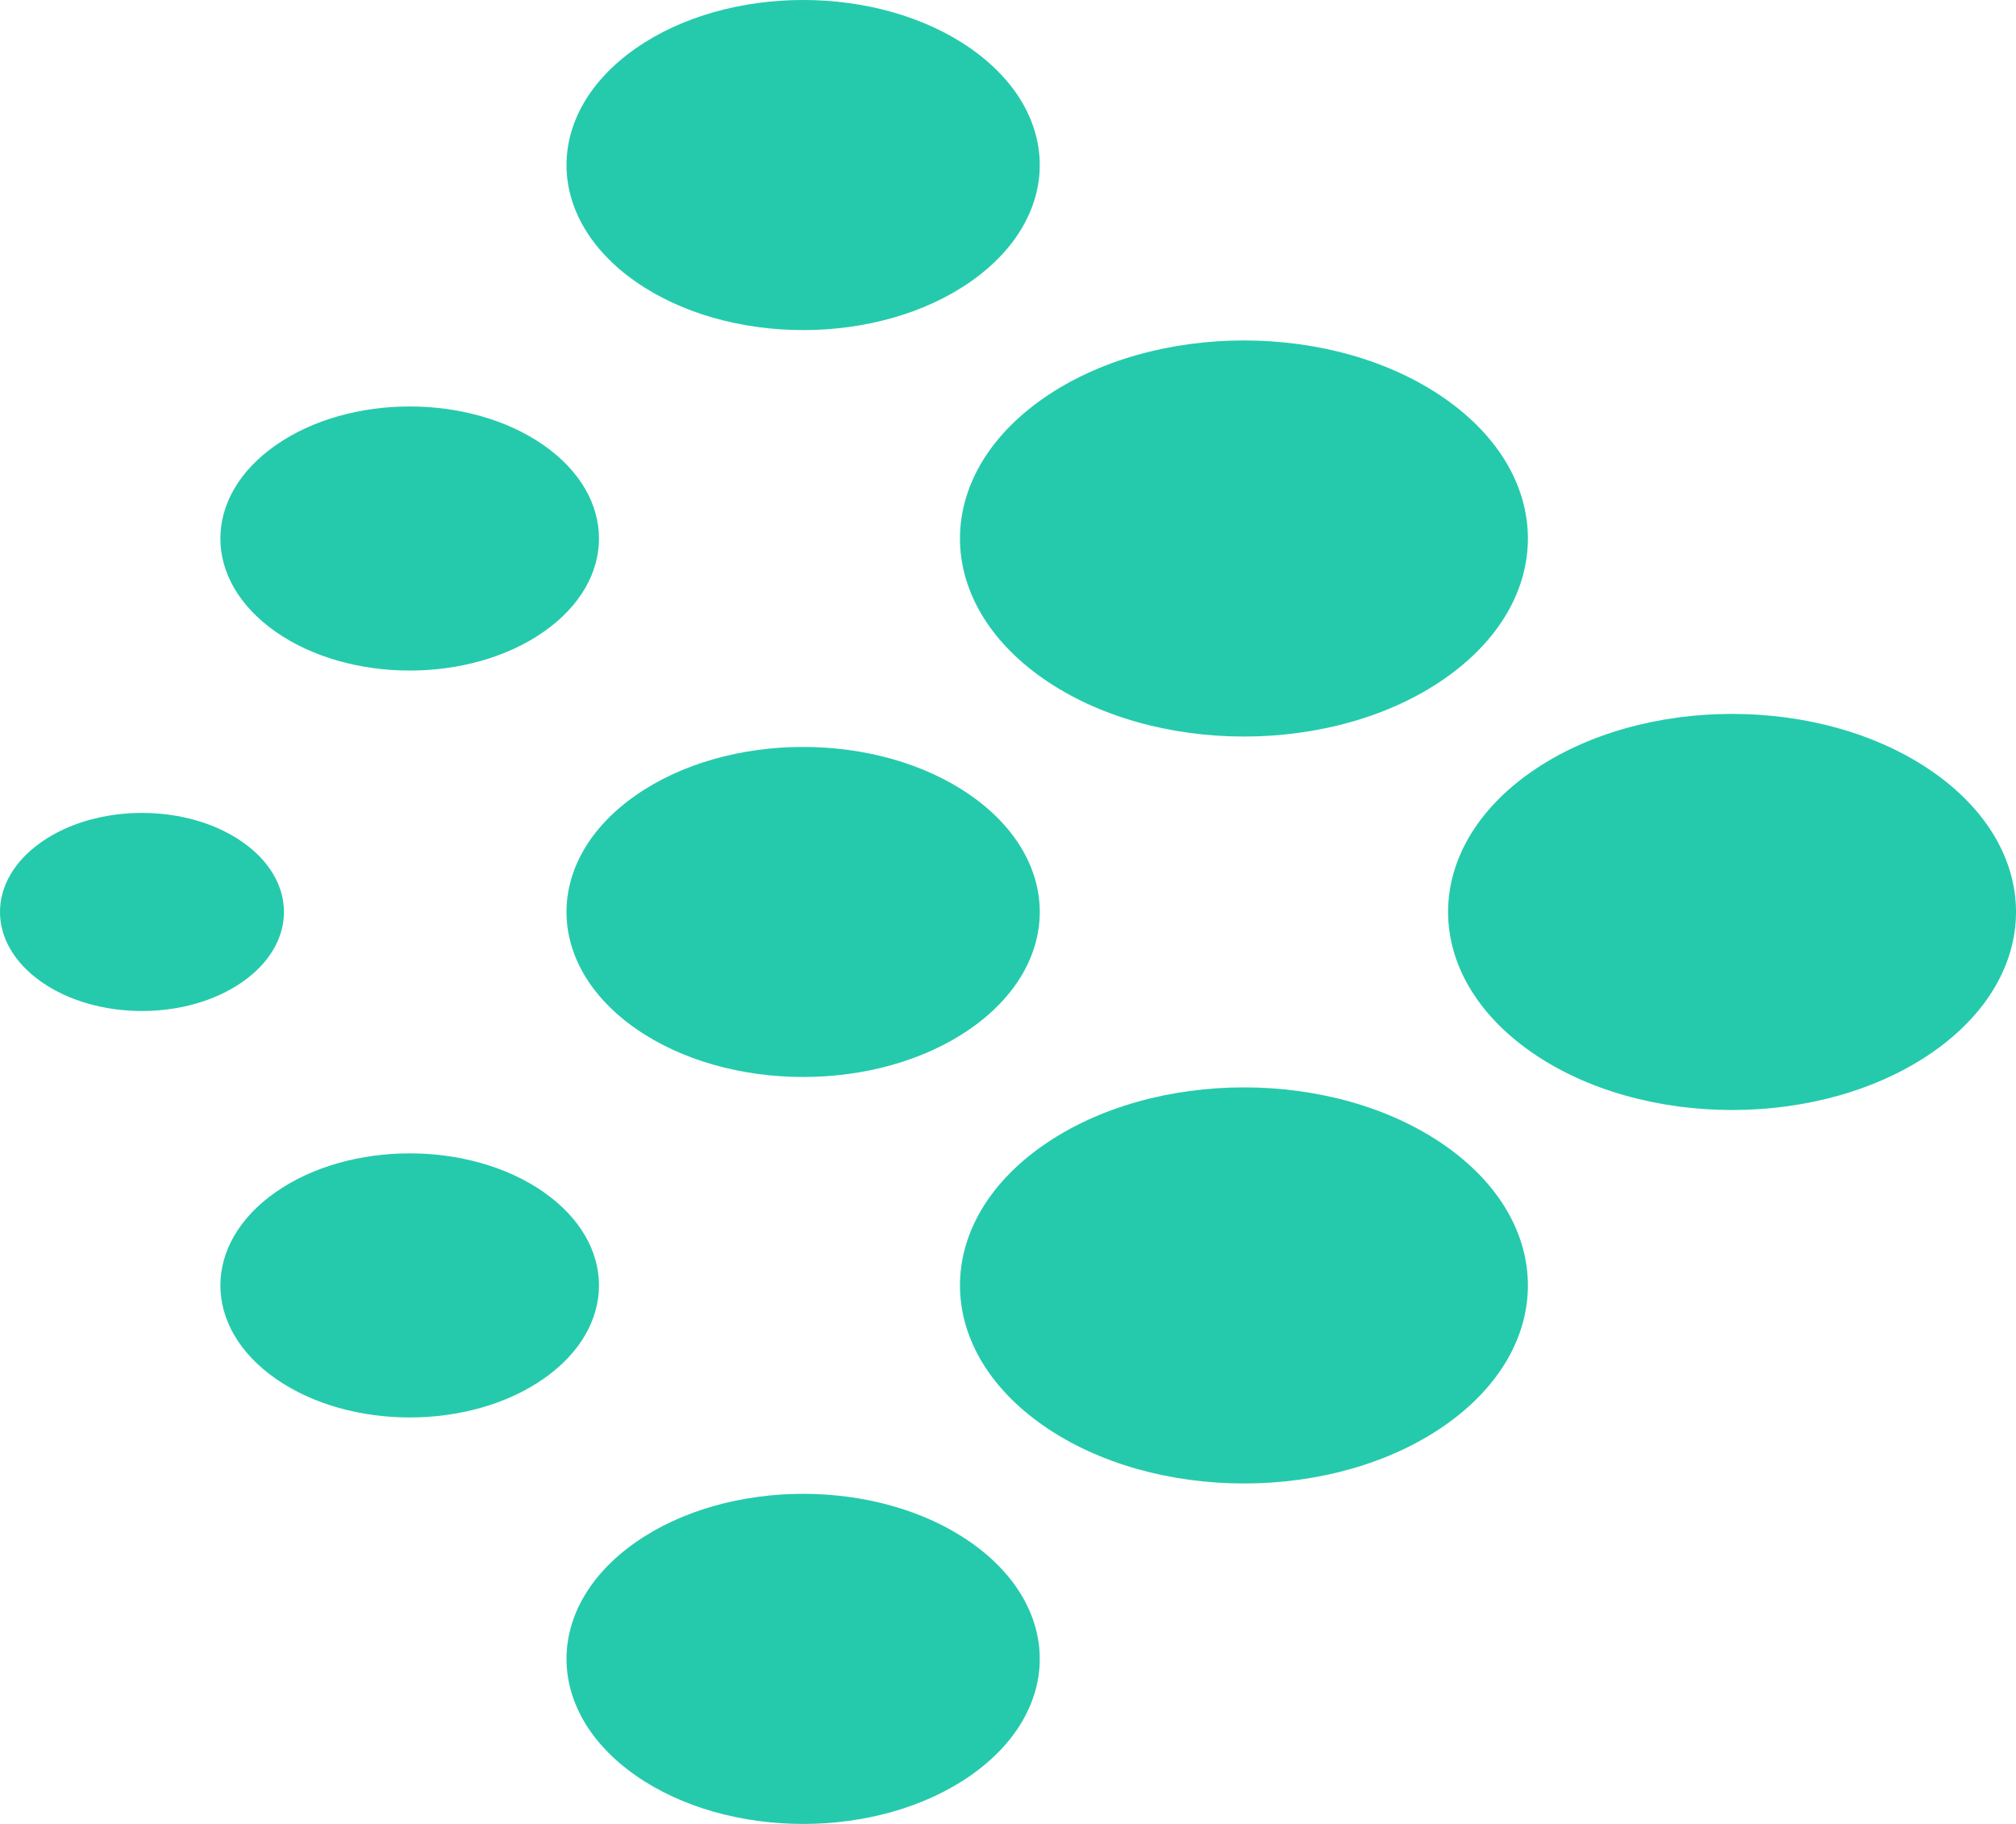
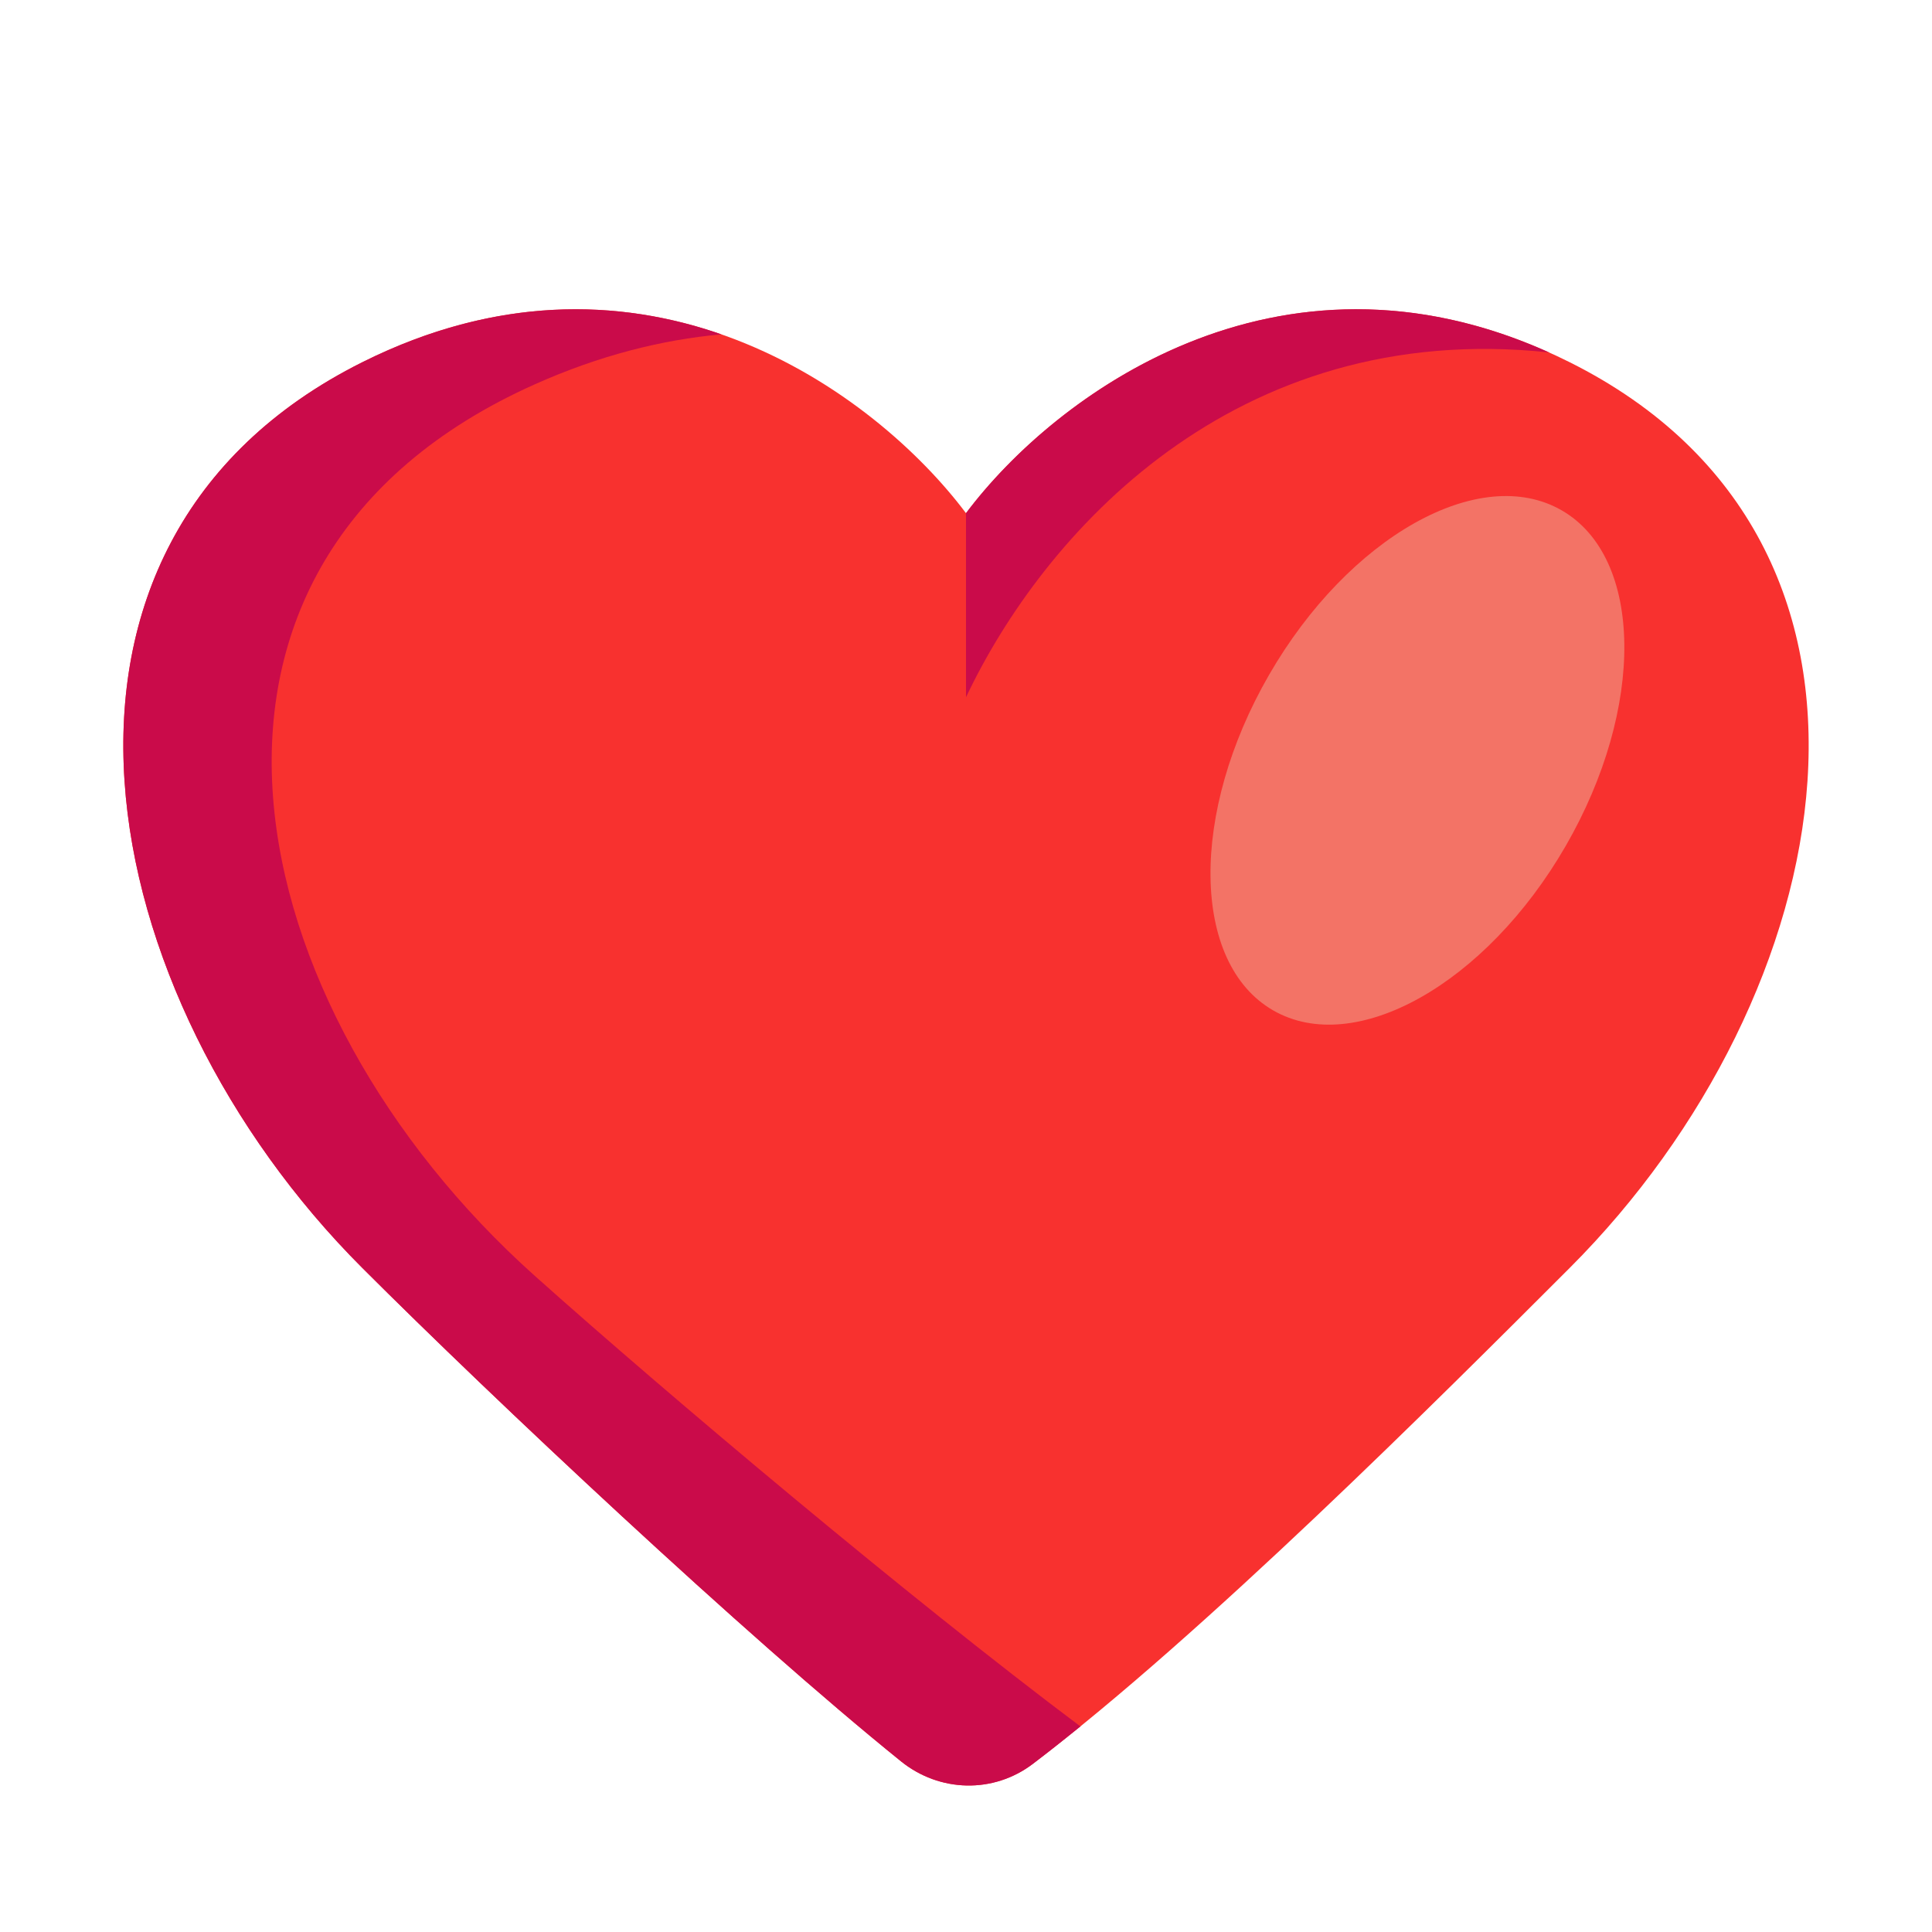
- <svg xmlns="http://www.w3.org/2000/svg" id="logo-37" width="42" height="38" viewBox="0 0 42 38" fill="none">
-   <path d="M5.747 28.726C7.287 29.8 9.784 29.8 11.324 28.726C12.864 27.652 12.864 25.91 11.324 24.835C9.784 23.761 7.287 23.761 5.747 24.835C4.206 25.91 4.206 27.652 5.747 28.726Z" class="ccustom" fill="#25CAAC" />
-   <path d="M21.732 14.137C24.043 15.748 27.788 15.748 30.098 14.137C32.409 12.526 32.409 9.913 30.098 8.302C27.788 6.69 24.043 6.69 21.732 8.302C19.422 9.913 19.422 12.526 21.732 14.137Z" class="ccustom" fill="#25CAAC" />
-   <path d="M13.246 21.431C15.172 22.774 18.293 22.774 20.218 21.431C22.143 20.089 22.143 17.911 20.218 16.569C18.293 15.226 15.172 15.226 13.246 16.569C11.321 17.911 11.321 20.089 13.246 21.431Z" class="ccustom" fill="#25CAAC" />
-   <path d="M0.866 20.459C2.021 21.265 3.894 21.265 5.049 20.459C6.205 19.653 6.205 18.347 5.049 17.541C3.894 16.735 2.021 16.735 0.866 17.541C-0.289 18.347 -0.289 19.653 0.866 20.459Z" class="ccustom" fill="#25CAAC" />
-   <path d="M13.246 5.87C15.172 7.213 18.293 7.213 20.218 5.87C22.143 4.527 22.143 2.35 20.218 1.007C18.293 -0.336 15.172 -0.336 13.246 1.007C11.321 2.35 11.321 4.527 13.246 5.87Z" class="ccustom" fill="#25CAAC" />
-   <path d="M5.747 13.165C7.287 14.239 9.784 14.239 11.324 13.165C12.864 12.09 12.864 10.348 11.324 9.274C9.784 8.2 7.287 8.2 5.747 9.274C4.206 10.348 4.206 12.09 5.747 13.165Z" class="ccustom" fill="#25CAAC" />
-   <path d="M13.246 36.993C15.172 38.336 18.293 38.336 20.218 36.993C22.143 35.65 22.143 33.473 20.218 32.13C18.293 30.787 15.172 30.787 13.246 32.13C11.321 33.473 11.321 35.65 13.246 36.993Z" class="ccustom" fill="#25CAAC" />
-   <path d="M31.901 21.918C34.211 23.529 37.957 23.529 40.267 21.918C42.578 20.306 42.578 17.694 40.267 16.082C37.957 14.471 34.211 14.471 31.901 16.082C29.591 17.694 29.591 20.306 31.901 21.918Z" class="ccustom" fill="#25CAAC" />
-   <path d="M21.732 29.698C24.043 31.31 27.788 31.31 30.098 29.698C32.409 28.087 32.409 25.474 30.098 23.863C27.788 22.252 24.043 22.252 21.732 23.863C19.422 25.474 19.422 28.087 21.732 29.698Z" class="ccustom" fill="#25CAAC" />
+ <svg xmlns="http://www.w3.org/2000/svg" fill="none" height="32" viewBox="0 0 32 32" width="32">
+   <path d="m6 6c4.665-2.332 8.5.5 10 2.5 1.5-2 5.335-4.832 10-2.5 6 3 4.5 10.5-0 15-2.196 2.196-6.063 6.063-8.891 8.214-.653.497-1.547.475-2.186-.041-2.593-2.093-6.758-6.008-8.923-8.173-4.5-4.5-6-12 0-15z" fill="#f8312f" />
+   <path d="m16 8.5v3.049c1.27-2.684 4.425-6.269 9.658-5.712-4.51-2.031-8.195.712-9.658 2.663z" fill="#ca0b4a" />
+   <path d="m11.946 5.537c-1.684-.587-3.721-.649-5.946.463-6 3-4.5 10.5 0 15 2.165 2.165 6.33 6.08 8.923 8.173.639.516 1.533.538 2.186.041.254-.193.517-.401.786-.619-2.855-2.142-6.861-5.518-9.036-7.462-4.957-4.431-6.609-11.815 0-14.768 1.074-.48 2.108-.738 3.087-.827z" fill="#ca0b4a" />
+   <ellipse cx="23.477" cy="12.594" fill="#f37366" rx="2.836" ry="4.781" transform="matrix(.8660254 .5 -.5 .8660254 9.442185 -10.05131)" />
</svg>
